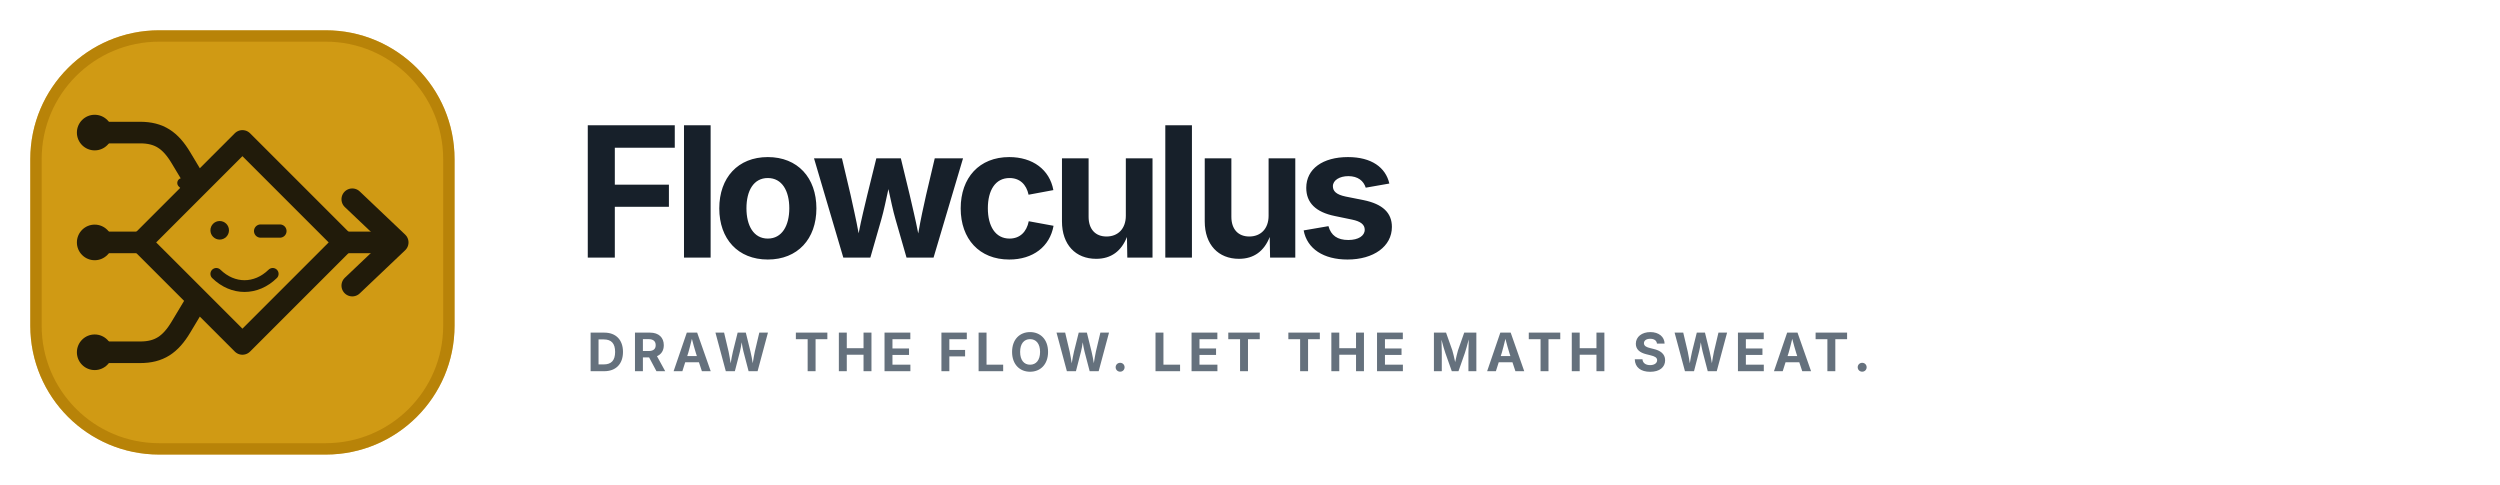
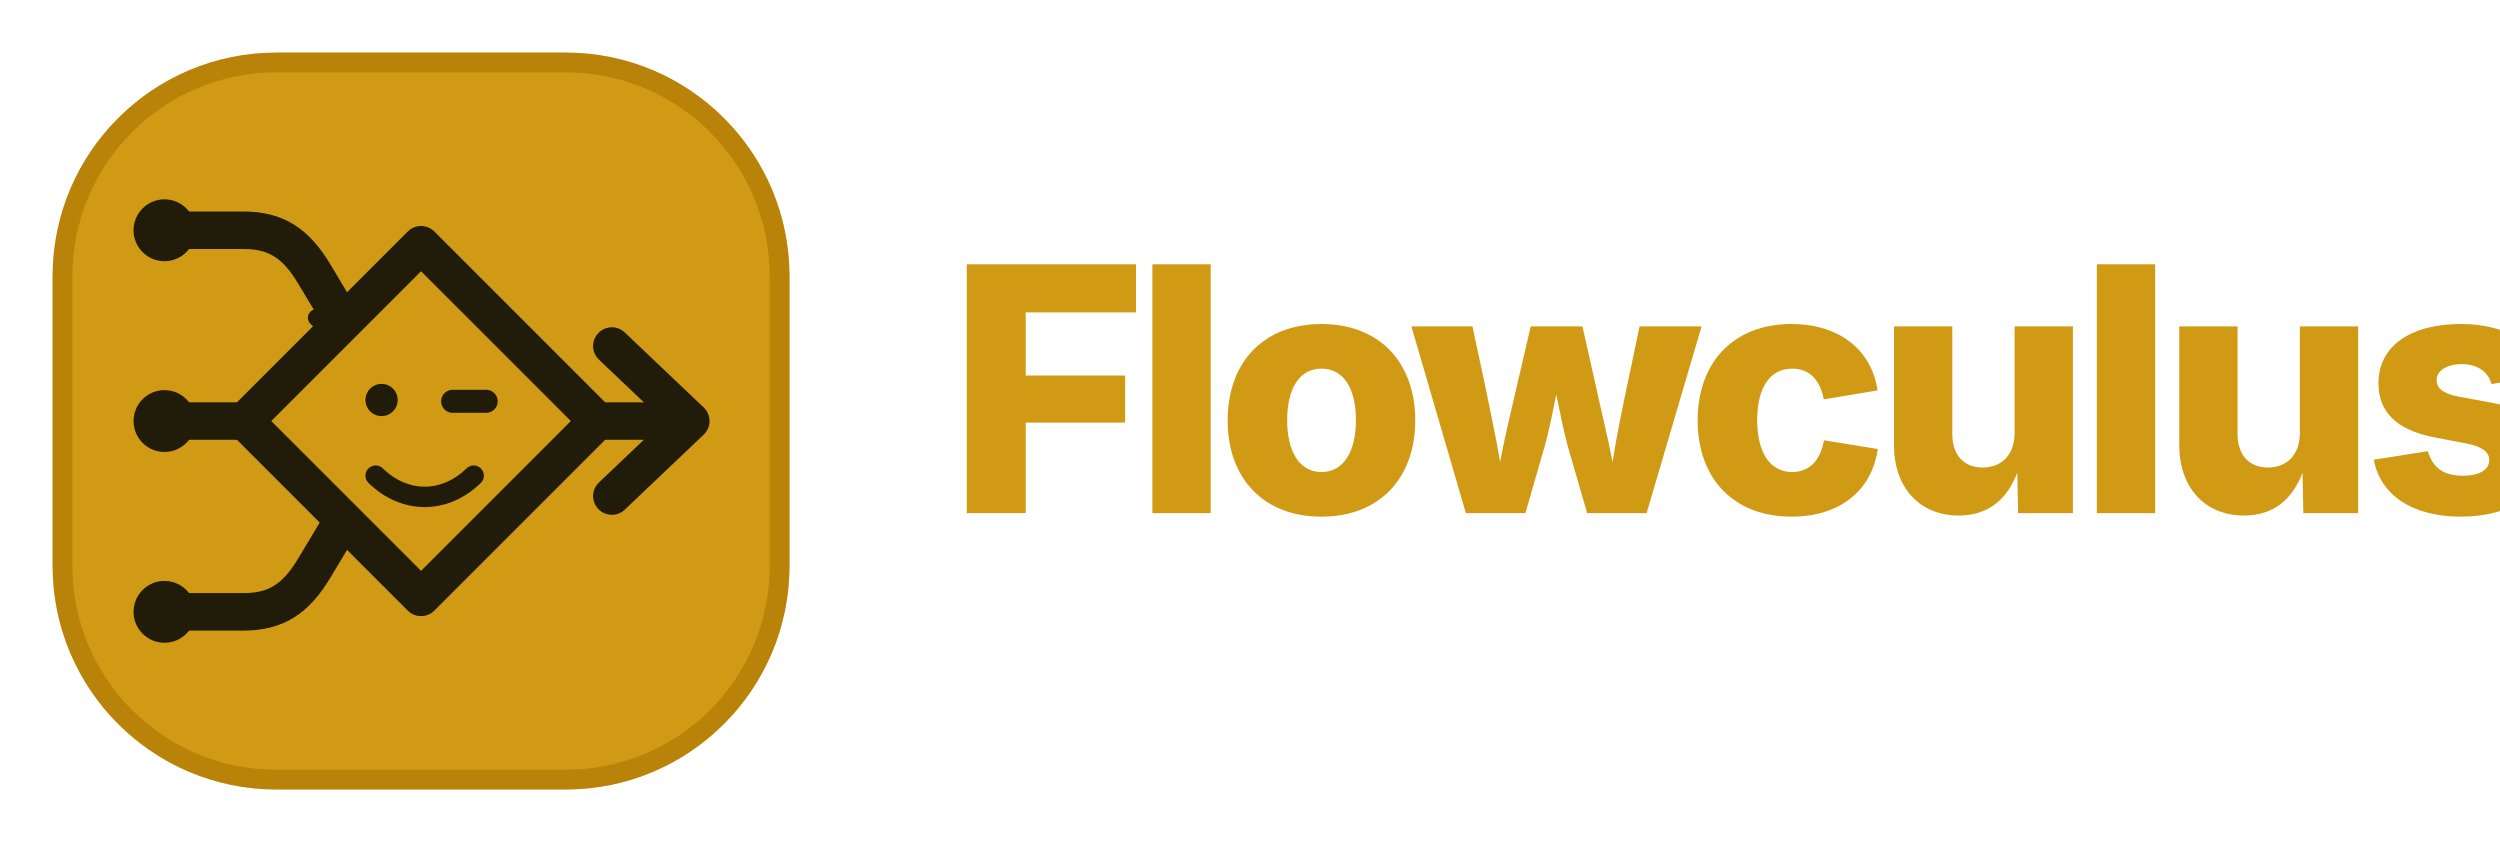
- <svg xmlns="http://www.w3.org/2000/svg" viewBox="0 0 660 128" role="img" aria-labelledby="title desc">
+ <svg xmlns="http://www.w3.org/2000/svg" viewBox="0 0 380 128" role="img" aria-labelledby="title desc">
  <rect x="8" y="8" width="112" height="112" rx="34" fill="#d09a14" />
  <rect x="9.5" y="9.5" width="109" height="109" rx="32.5" fill="none" stroke="#a87300" stroke-opacity=".58" stroke-width="3" />
  <g fill="none" stroke="#211b0a" stroke-linecap="round" stroke-linejoin="round">
    <path d="M25 35h12c5 0 8 2 10.8 6.7l5.4 9" stroke-width="5.7" />
    <path d="M25 64h26" stroke-width="5.7" />
    <path d="M25 93h12c5 0 8-2 10.8-6.7l5.4-9" stroke-width="5.7" />
    <path d="M80 64h22" stroke-width="5.7" />
    <path d="m93 52.6 12 11.4-12 11.4" stroke-width="5.7" />
    <path d="M64 37.2 90.8 64 64 90.8 37.2 64 64 37.2Z" fill="#d09a14" stroke-width="5.7" />
    <path d="M68.8 61h5.1" stroke-width="3.5" />
    <path d="M57.1 72.3c4.4 4.3 10.5 4.3 14.9 0" stroke-width="3.1" />
    <path d="m48.1 48.3 3.1 3" stroke-width="2.6" />
  </g>
  <g fill="#211b0a">
    <circle cx="25" cy="35" r="4.7" />
    <circle cx="25" cy="64" r="4.7" />
    <circle cx="25" cy="93" r="4.7" />
    <circle cx="58" cy="60.8" r="2.45" />
  </g>
-   <text x="152" y="68" fill="#17202a" font-family="Geist, -apple-system, BlinkMacSystemFont, 'Segoe UI', sans-serif" font-size="48" font-weight="750" letter-spacing="-2.6">Flowculus</text>
-   <text x="155" y="98" fill="#65717d" font-family="Geist, -apple-system, BlinkMacSystemFont, 'Segoe UI', sans-serif" font-size="14" font-weight="700" letter-spacing="1.6">DRAW THE FLOW. LET THE MATH SWEAT.</text>
+   <text x="144" y="78" fill="#d09a14" font-family="Geist, -apple-system, BlinkMacSystemFont, 'Segoe UI', sans-serif" font-size="52" font-weight="800" letter-spacing="-2.2">Flowculus</text>
</svg>
